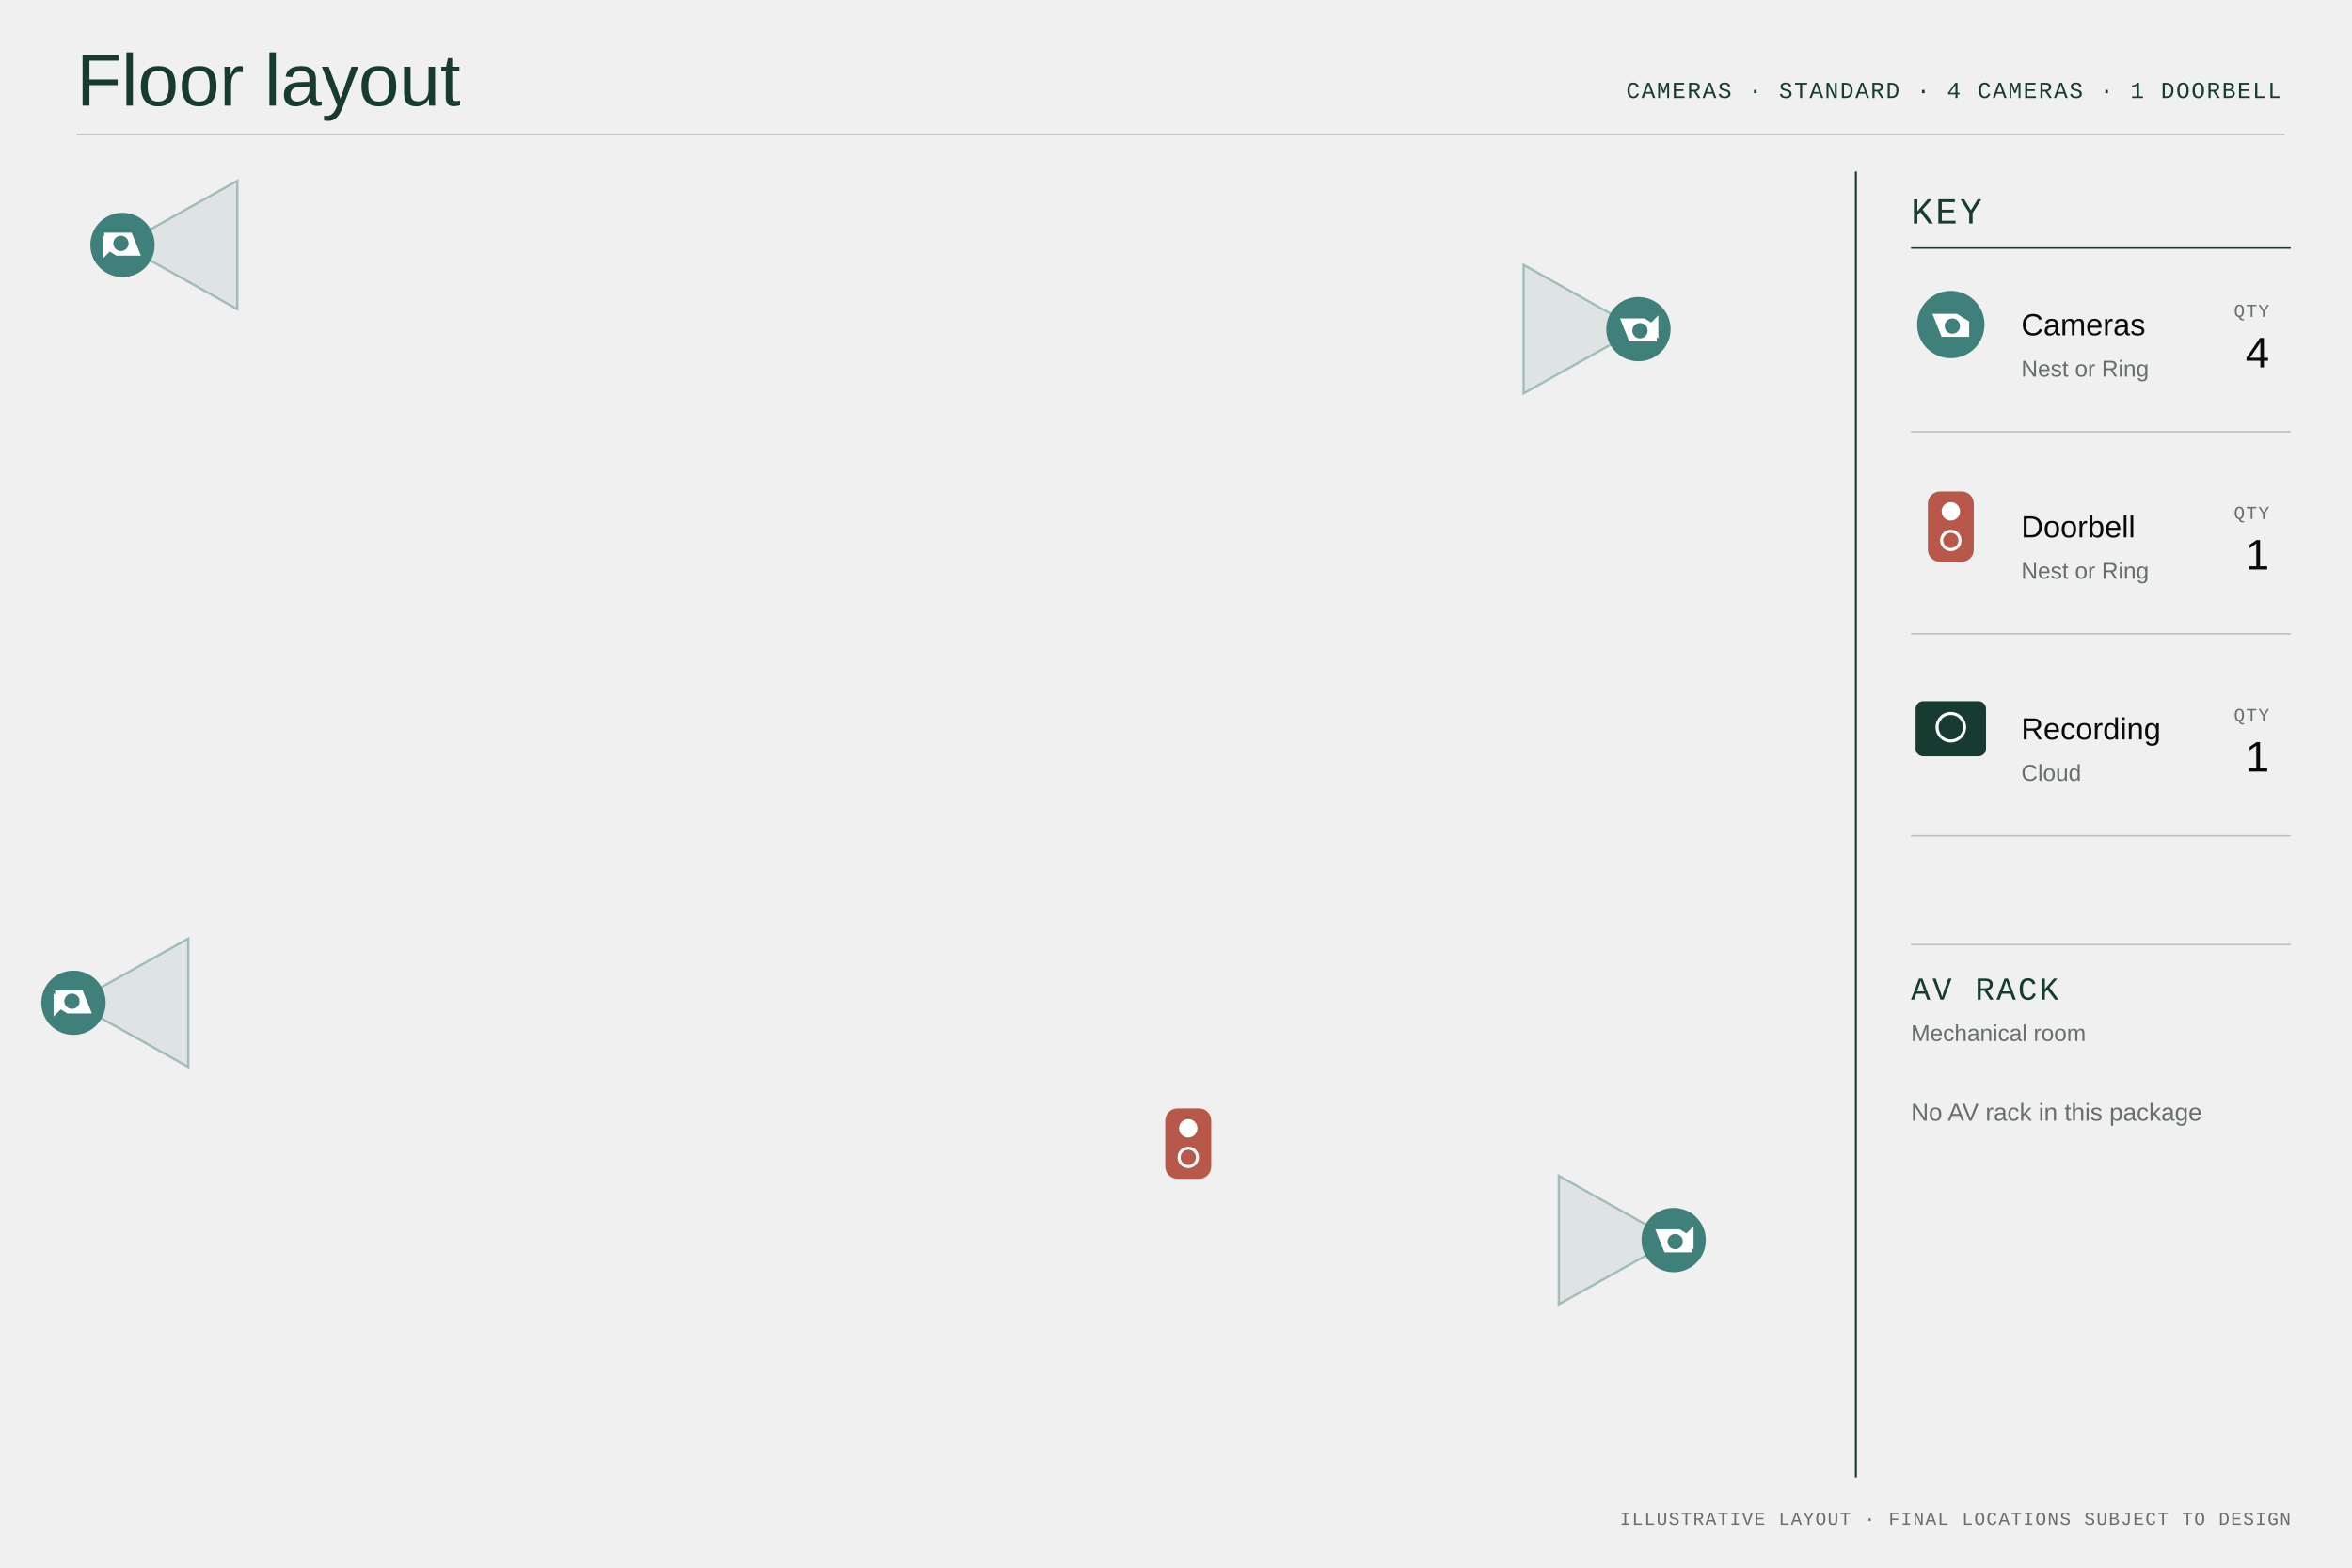
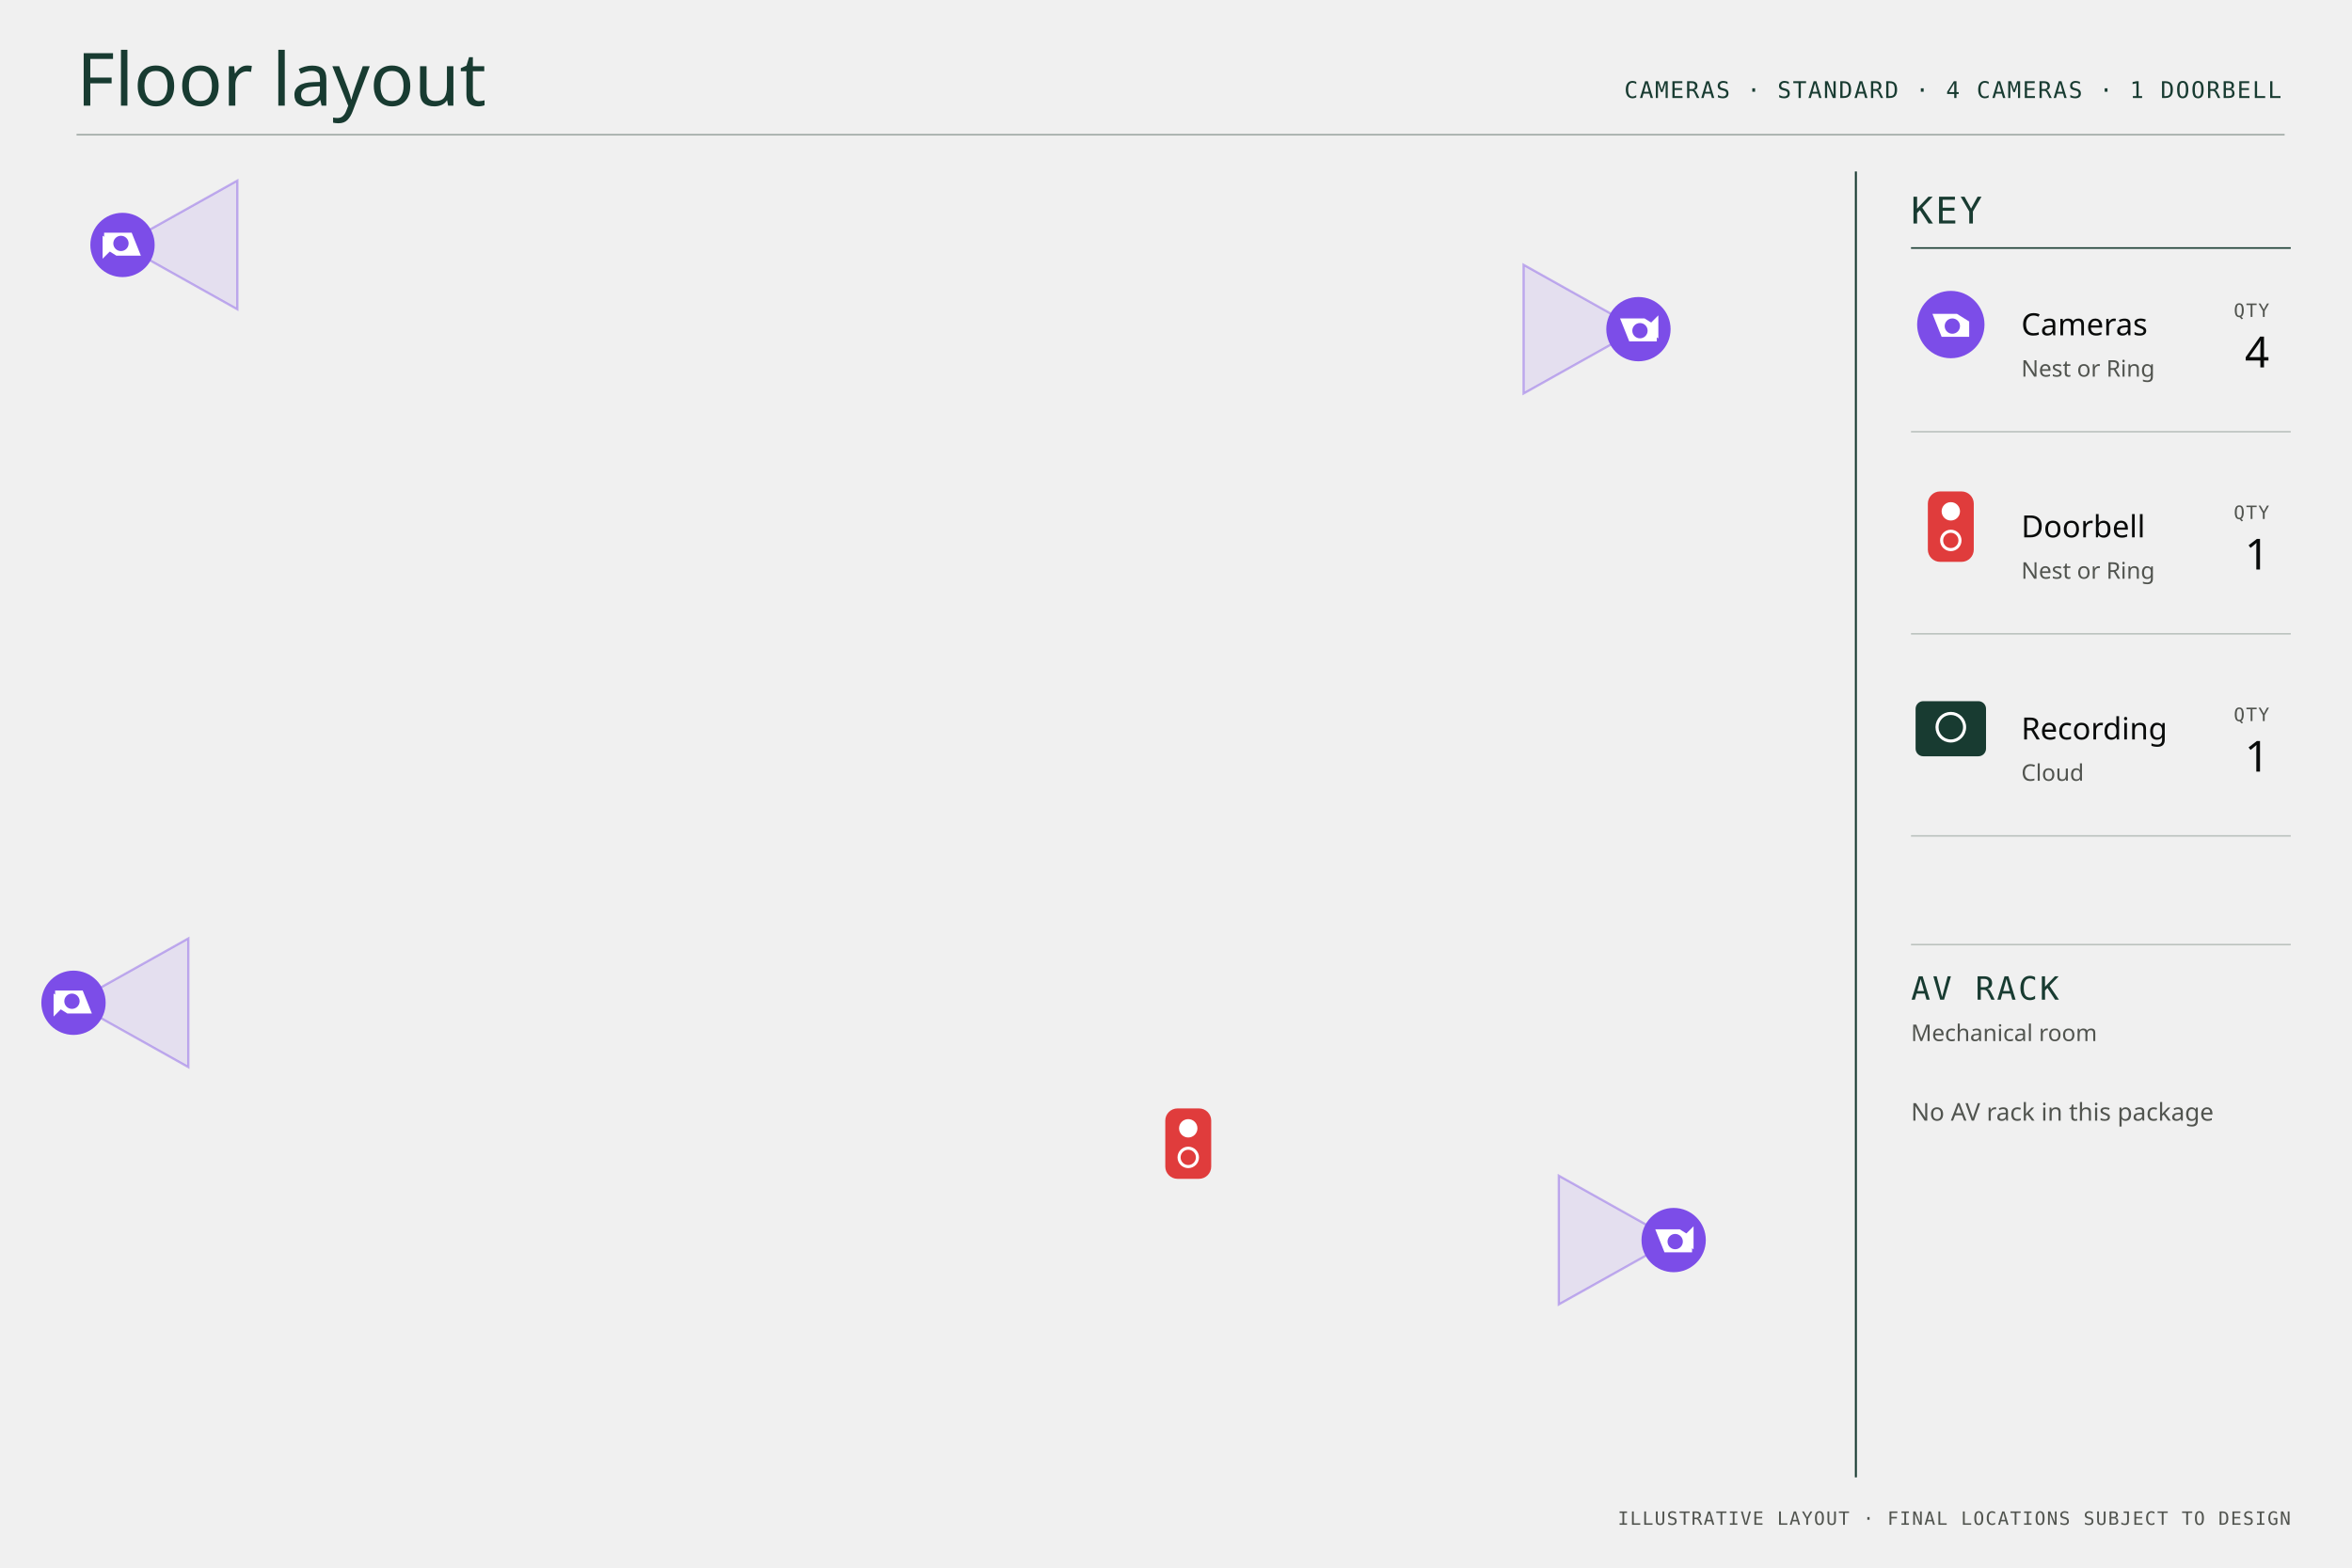
<svg xmlns="http://www.w3.org/2000/svg" viewBox="0 0 1536 1024" width="1536" height="1024" role="img" aria-label="Cameras Standard floor layout and equipment key">
-   <text x="50" y="69" fill="#183B31" font-family="Arial,Helvetica,sans-serif" font-size="48">Floor layout</text>
-   <text x="1490" y="64" fill="#183B31" font-family="IBM Plex Mono,Courier New,monospace" font-size="15" letter-spacing=".065em" text-anchor="end">CAMERAS · STANDARD · 4 CAMERAS · 1 DOORBELL</text>
+   <text x="50" y="69" fill="#183B31" font-family="Schibsted Grotesk,sans-serif" font-size="48">Floor layout</text>
+   <text x="1490" y="64" fill="#183B31" font-family="IBM Plex Mono,monospace" font-size="15" letter-spacing=".065em" text-anchor="end">CAMERAS · STANDARD · 4 CAMERAS · 1 DOORBELL</text>
  <line x1="50" y1="88" x2="1492" y2="88" stroke="#9DA7A3" stroke-width="1" />
  <g transform="translate(80,160) rotate(180)">
-     <path d="M0 0L-75 -42L-75 42Z" fill="#3F807A" fill-opacity=".10" stroke="#3F807A" stroke-opacity=".42" stroke-width="1.5" />
-     <circle r="21" fill="#3F807A" />
+     <path d="M0 0L-75 -42L-75 42Z" fill="#7C4DE8" fill-opacity=".10" stroke="#7C4DE8" stroke-opacity=".42" stroke-width="1.5" />
+     <circle r="21" fill="#7C4DE8" />
    <path d="M-12 -7h16l8 5v10h-18z" fill="white" />
-     <circle cx="1" cy="1" r="5" fill="#3F807A" />
+     <circle cx="1" cy="1" r="5" fill="#7C4DE8" />
    <path d="M8 -4l5 -5v15l-5 -3" fill="white" />
  </g>
  <g transform="translate(1070,215) rotate(0)">
-     <path d="M0 0L-75 -42L-75 42Z" fill="#3F807A" fill-opacity=".10" stroke="#3F807A" stroke-opacity=".42" stroke-width="1.5" />
-     <circle r="21" fill="#3F807A" />
+     <path d="M0 0L-75 -42L-75 42Z" fill="#7C4DE8" fill-opacity=".10" stroke="#7C4DE8" stroke-opacity=".42" stroke-width="1.5" />
+     <circle r="21" fill="#7C4DE8" />
    <path d="M-12 -7h16l8 5v10h-18z" fill="white" />
-     <circle cx="1" cy="1" r="5" fill="#3F807A" />
+     <circle cx="1" cy="1" r="5" fill="#7C4DE8" />
    <path d="M8 -4l5 -5v15l-5 -3" fill="white" />
  </g>
  <g transform="translate(48,655) rotate(180)">
-     <path d="M0 0L-75 -42L-75 42Z" fill="#3F807A" fill-opacity=".10" stroke="#3F807A" stroke-opacity=".42" stroke-width="1.5" />
-     <circle r="21" fill="#3F807A" />
+     <path d="M0 0L-75 -42L-75 42Z" fill="#7C4DE8" fill-opacity=".10" stroke="#7C4DE8" stroke-opacity=".42" stroke-width="1.5" />
+     <circle r="21" fill="#7C4DE8" />
    <path d="M-12 -7h16l8 5v10h-18z" fill="white" />
-     <circle cx="1" cy="1" r="5" fill="#3F807A" />
+     <circle cx="1" cy="1" r="5" fill="#7C4DE8" />
    <path d="M8 -4l5 -5v15l-5 -3" fill="white" />
  </g>
  <g transform="translate(1093,810) rotate(0)">
-     <path d="M0 0L-75 -42L-75 42Z" fill="#3F807A" fill-opacity=".10" stroke="#3F807A" stroke-opacity=".42" stroke-width="1.5" />
-     <circle r="21" fill="#3F807A" />
+     <path d="M0 0L-75 -42L-75 42Z" fill="#7C4DE8" fill-opacity=".10" stroke="#7C4DE8" stroke-opacity=".42" stroke-width="1.5" />
+     <circle r="21" fill="#7C4DE8" />
    <path d="M-12 -7h16l8 5v10h-18z" fill="white" />
-     <circle cx="1" cy="1" r="5" fill="#3F807A" />
+     <circle cx="1" cy="1" r="5" fill="#7C4DE8" />
    <path d="M8 -4l5 -5v15l-5 -3" fill="white" />
  </g>
  <g transform="translate(776,747)">
-     <rect x="-15" y="-23" width="30" height="46" rx="8" fill="#B7584B" />
+     <rect x="-15" y="-23" width="30" height="46" rx="8" fill="#E03C3C" />
    <circle cy="-10" r="6" fill="white" />
    <circle cy="9" r="6" fill="none" stroke="white" stroke-width="2" />
  </g>
  <line x1="1212" y1="112" x2="1212" y2="965" stroke="#183B31" stroke-width="1.3" />
-   <text x="1248" y="146" fill="#183B31" font-family="IBM Plex Mono,Courier New,monospace" font-size="24" letter-spacing=".065em">KEY</text>
+   <text x="1248" y="146" fill="#183B31" font-family="IBM Plex Mono,monospace" font-size="24" letter-spacing=".065em">KEY</text>
  <line x1="1248" y1="162" x2="1496" y2="162" stroke="#183B31" stroke-width="1" />
  <g>
    <g transform="translate(1274,212)">
-       <circle r="22" fill="#3F807A" />
+       <circle r="22" fill="#7C4DE8" />
      <path d="M-12 -7h16l8 5v10h-18z" fill="white" />
-       <circle cx="1" cy="1" r="5" fill="#3F807A" />
+       <circle cx="1" cy="1" r="5" fill="#7C4DE8" />
    </g>
-     <text x="1320" y="219" fill="#090B0A" font-family="Arial,Helvetica,sans-serif" font-size="20">Cameras</text>
-     <text x="1320" y="246" fill="#666E70" font-family="Arial,Helvetica,sans-serif" font-size="15">Nest or Ring</text>
-     <text x="1482" y="207" fill="#666E70" font-family="IBM Plex Mono,Courier New,monospace" font-size="12" letter-spacing=".065em" text-anchor="end">QTY</text>
-     <text x="1482" y="240" fill="#090B0A" font-family="Arial,Helvetica,sans-serif" font-size="28" text-anchor="end">4</text>
+     <text x="1320" y="219" fill="#090B0A" font-family="Instrument Sans,sans-serif" font-size="20">Cameras</text>
+     <text x="1320" y="246" fill="#51544F" font-family="Instrument Sans,sans-serif" font-size="15">Nest or Ring</text>
+     <text x="1482" y="207" fill="#51544F" font-family="IBM Plex Mono,monospace" font-size="12" letter-spacing=".065em" text-anchor="end">QTY</text>
+     <text x="1482" y="240" fill="#090B0A" font-family="Instrument Sans,sans-serif" font-size="28" text-anchor="end">4</text>
    <line x1="1248" y1="282" x2="1496" y2="282" stroke="#BBC2BE" stroke-width="1" />
  </g>
  <g>
    <g transform="translate(1274,344)">
-       <rect x="-15" y="-23" width="30" height="46" rx="8" fill="#B7584B" />
+       <rect x="-15" y="-23" width="30" height="46" rx="8" fill="#E03C3C" />
      <circle cy="-10" r="6" fill="white" />
      <circle cy="9" r="6" fill="none" stroke="white" stroke-width="2" />
    </g>
-     <text x="1320" y="351" fill="#090B0A" font-family="Arial,Helvetica,sans-serif" font-size="20">Doorbell</text>
-     <text x="1320" y="378" fill="#666E70" font-family="Arial,Helvetica,sans-serif" font-size="15">Nest or Ring</text>
-     <text x="1482" y="339" fill="#666E70" font-family="IBM Plex Mono,Courier New,monospace" font-size="12" letter-spacing=".065em" text-anchor="end">QTY</text>
-     <text x="1482" y="372" fill="#090B0A" font-family="Arial,Helvetica,sans-serif" font-size="28" text-anchor="end">1</text>
+     <text x="1320" y="351" fill="#090B0A" font-family="Instrument Sans,sans-serif" font-size="20">Doorbell</text>
+     <text x="1320" y="378" fill="#51544F" font-family="Instrument Sans,sans-serif" font-size="15">Nest or Ring</text>
+     <text x="1482" y="339" fill="#51544F" font-family="IBM Plex Mono,monospace" font-size="12" letter-spacing=".065em" text-anchor="end">QTY</text>
+     <text x="1482" y="372" fill="#090B0A" font-family="Instrument Sans,sans-serif" font-size="28" text-anchor="end">1</text>
    <line x1="1248" y1="414" x2="1496" y2="414" stroke="#BBC2BE" stroke-width="1" />
  </g>
  <g>
    <g transform="translate(1274,476)">
      <rect x="-23" y="-18" width="46" height="36" rx="5" fill="#183B31" />
      <circle cx="0" cy="-1" r="9" stroke="white" stroke-width="2" fill="none" />
    </g>
-     <text x="1320" y="483" fill="#090B0A" font-family="Arial,Helvetica,sans-serif" font-size="20">Recording</text>
-     <text x="1320" y="510" fill="#666E70" font-family="Arial,Helvetica,sans-serif" font-size="15">Cloud</text>
-     <text x="1482" y="471" fill="#666E70" font-family="IBM Plex Mono,Courier New,monospace" font-size="12" letter-spacing=".065em" text-anchor="end">QTY</text>
-     <text x="1482" y="504" fill="#090B0A" font-family="Arial,Helvetica,sans-serif" font-size="28" text-anchor="end">1</text>
+     <text x="1320" y="483" fill="#090B0A" font-family="Instrument Sans,sans-serif" font-size="20">Recording</text>
+     <text x="1320" y="510" fill="#51544F" font-family="Instrument Sans,sans-serif" font-size="15">Cloud</text>
+     <text x="1482" y="471" fill="#51544F" font-family="IBM Plex Mono,monospace" font-size="12" letter-spacing=".065em" text-anchor="end">QTY</text>
+     <text x="1482" y="504" fill="#090B0A" font-family="Instrument Sans,sans-serif" font-size="28" text-anchor="end">1</text>
    <line x1="1248" y1="546" x2="1496" y2="546" stroke="#BBC2BE" stroke-width="1" />
  </g>
  <line x1="1248" y1="617" x2="1496" y2="617" stroke="#BBC2BE" stroke-width="1" />
-   <text x="1248" y="653" fill="#183B31" font-family="IBM Plex Mono,Courier New,monospace" font-size="21" letter-spacing=".065em">AV RACK</text>
-   <text x="1248" y="680" fill="#666E70" font-family="Arial,Helvetica,sans-serif" font-size="15">Mechanical room</text>
-   <text x="1248" y="732" fill="#666E70" font-family="Arial,Helvetica,sans-serif" font-size="16">No AV rack in this package</text>
-   <text x="1496" y="996" fill="#666E70" font-family="IBM Plex Mono,Courier New,monospace" font-size="12" letter-spacing=".065em" text-anchor="end">ILLUSTRATIVE LAYOUT · FINAL LOCATIONS SUBJECT TO DESIGN</text>
+   <text x="1248" y="653" fill="#183B31" font-family="IBM Plex Mono,monospace" font-size="21" letter-spacing=".065em">AV RACK</text>
+   <text x="1248" y="680" fill="#51544F" font-family="Instrument Sans,sans-serif" font-size="15">Mechanical room</text>
+   <text x="1248" y="732" fill="#51544F" font-family="Instrument Sans,sans-serif" font-size="16">No AV rack in this package</text>
+   <text x="1496" y="996" fill="#51544F" font-family="IBM Plex Mono,monospace" font-size="12" letter-spacing=".065em" text-anchor="end">ILLUSTRATIVE LAYOUT · FINAL LOCATIONS SUBJECT TO DESIGN</text>
</svg>
